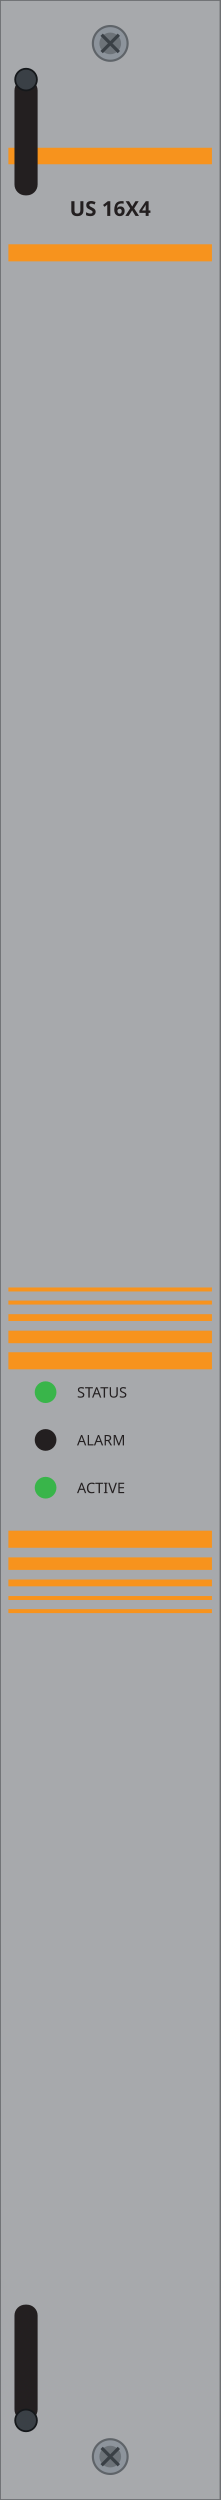
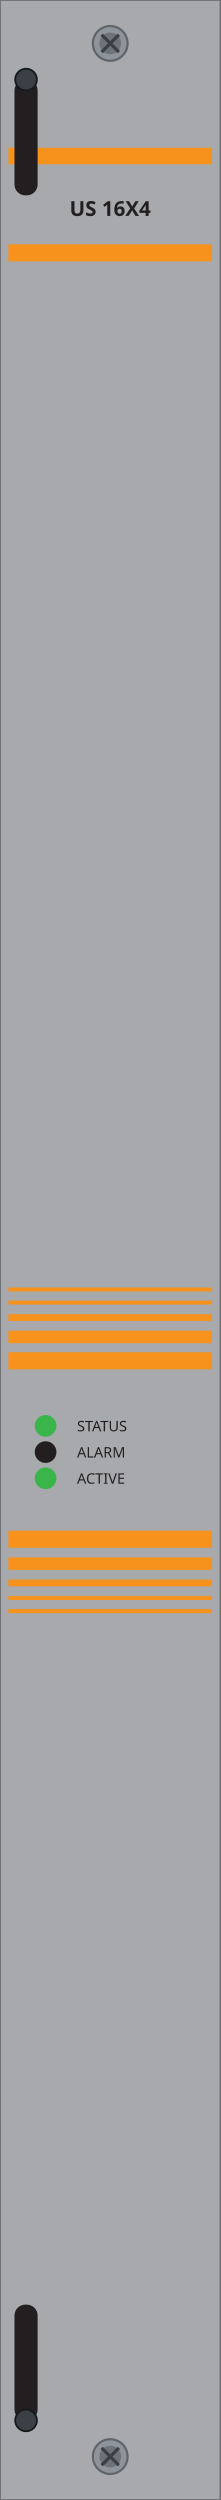
<svg xmlns="http://www.w3.org/2000/svg" width="30.47mm" height="345.5mm" viewBox="0 0 30.47 345.5">
  <rect id="plate" x="0" y="0" width="30.47" height="345.5" fill="#a7a9ac" stroke="#6d6f71" stroke-width="0.25" />
  <g id="silkscreen">
    <rect x="1.16" y="20.42" width="28.13" height="2.28" fill="#f7931d" />
    <rect x="1.16" y="33.76" width="28.13" height="2.36" fill="#f7931d" />
    <text id="model" x="15.23" y="29.84" font-family="sans-serif" font-size="2.84" font-weight="bold" text-anchor="middle" fill="#231f20">US 16X4</text>
    <rect x="1.16" y="177.93" width="28.13" height="0.55" fill="#f7931d" />
    <rect x="1.16" y="179.74" width="28.13" height="0.55" fill="#f7931d" />
    <rect x="1.16" y="181.62" width="28.13" height="0.94" fill="#f7931d" />
    <rect x="1.16" y="183.9" width="28.13" height="1.73" fill="#f7931d" />
    <rect x="1.16" y="186.88" width="28.13" height="2.36" fill="#f7931d" />
    <rect x="1.16" y="211.54" width="28.13" height="2.36" fill="#f7931d" />
    <rect x="1.16" y="215.23" width="28.13" height="1.73" fill="#f7931d" />
    <rect x="1.16" y="218.29" width="28.13" height="0.94" fill="#f7931d" />
    <rect x="1.16" y="220.57" width="28.13" height="0.55" fill="#f7931d" />
    <rect x="1.16" y="222.38" width="28.13" height="0.55" fill="#f7931d" />
-     <text x="10.64" y="193.15" font-family="sans-serif" font-size="2.01" fill="#231f20">STATUS</text>
-     <text x="10.64" y="199.75" font-family="sans-serif" font-size="2.01" fill="#231f20">ALARM</text>
-     <text x="10.64" y="206.35" font-family="sans-serif" font-size="2.01" fill="#231f20">ACTIVE</text>
+     <text x="10.64" y="197.81" font-family="sans-serif" font-size="2.01" fill="#231f20">STATUS</text>
+     <text x="10.64" y="201.43" font-family="sans-serif" font-size="2.01" fill="#231f20">ALARM</text>
+     <text x="10.64" y="205.05" font-family="sans-serif" font-size="2.01" fill="#231f20">ACTIVE</text>
  </g>
-   <circle id="status" cx="6.3" cy="192.4" r="1.5" fill="#39b54a" />
-   <circle id="alarm" cx="6.3" cy="199.0" r="1.5" fill="#231f20" />
-   <circle id="active" cx="6.3" cy="205.6" r="1.5" fill="#39b54a" />
+   <circle id="status" cx="6.3" cy="197.06" r="1.5" fill="#39b54a" />
+   <circle id="alarm" cx="6.3" cy="200.68" r="1.5" fill="#231f20" />
+   <circle id="active" cx="6.3" cy="204.30" r="1.5" fill="#39b54a" />
  <g id="screw-t">
    <circle cx="15.235" cy="6.0" r="2.4" fill="#8d949c" stroke="#5f6469" stroke-width="0.3" />
    <circle cx="15.235" cy="6.0" r="1.5" fill="#6d7379" />
    <path d="M 14.045 4.80 L 16.425 7.20 M 14.045 7.20 L 16.425 4.80" stroke="#3a4046" stroke-width="0.45" fill="none" />
  </g>
  <g id="screw-b">
    <circle cx="15.235" cy="339.5" r="2.4" fill="#8d949c" stroke="#5f6469" stroke-width="0.3" />
    <circle cx="15.235" cy="339.5" r="1.5" fill="#6d7379" />
    <path d="M 14.045 338.30 L 16.425 340.70 M 14.045 340.70 L 16.425 338.30" stroke="#3a4046" stroke-width="0.45" fill="none" />
  </g>
  <g id="latch-t">
    <rect x="2.0" y="11.0" width="3.2" height="16.00" rx="1.5" fill="#231f20" />
    <circle cx="3.6" cy="11.0" r="1.5" fill="#3a4046" stroke="#15181b" stroke-width="0.25" />
  </g>
  <g id="latch-b">
    <rect x="2.0" y="318.5" width="3.2" height="16.00" rx="1.5" fill="#231f20" />
    <circle cx="3.6" cy="334.5" r="1.5" fill="#3a4046" stroke="#15181b" stroke-width="0.25" />
  </g>
</svg>
